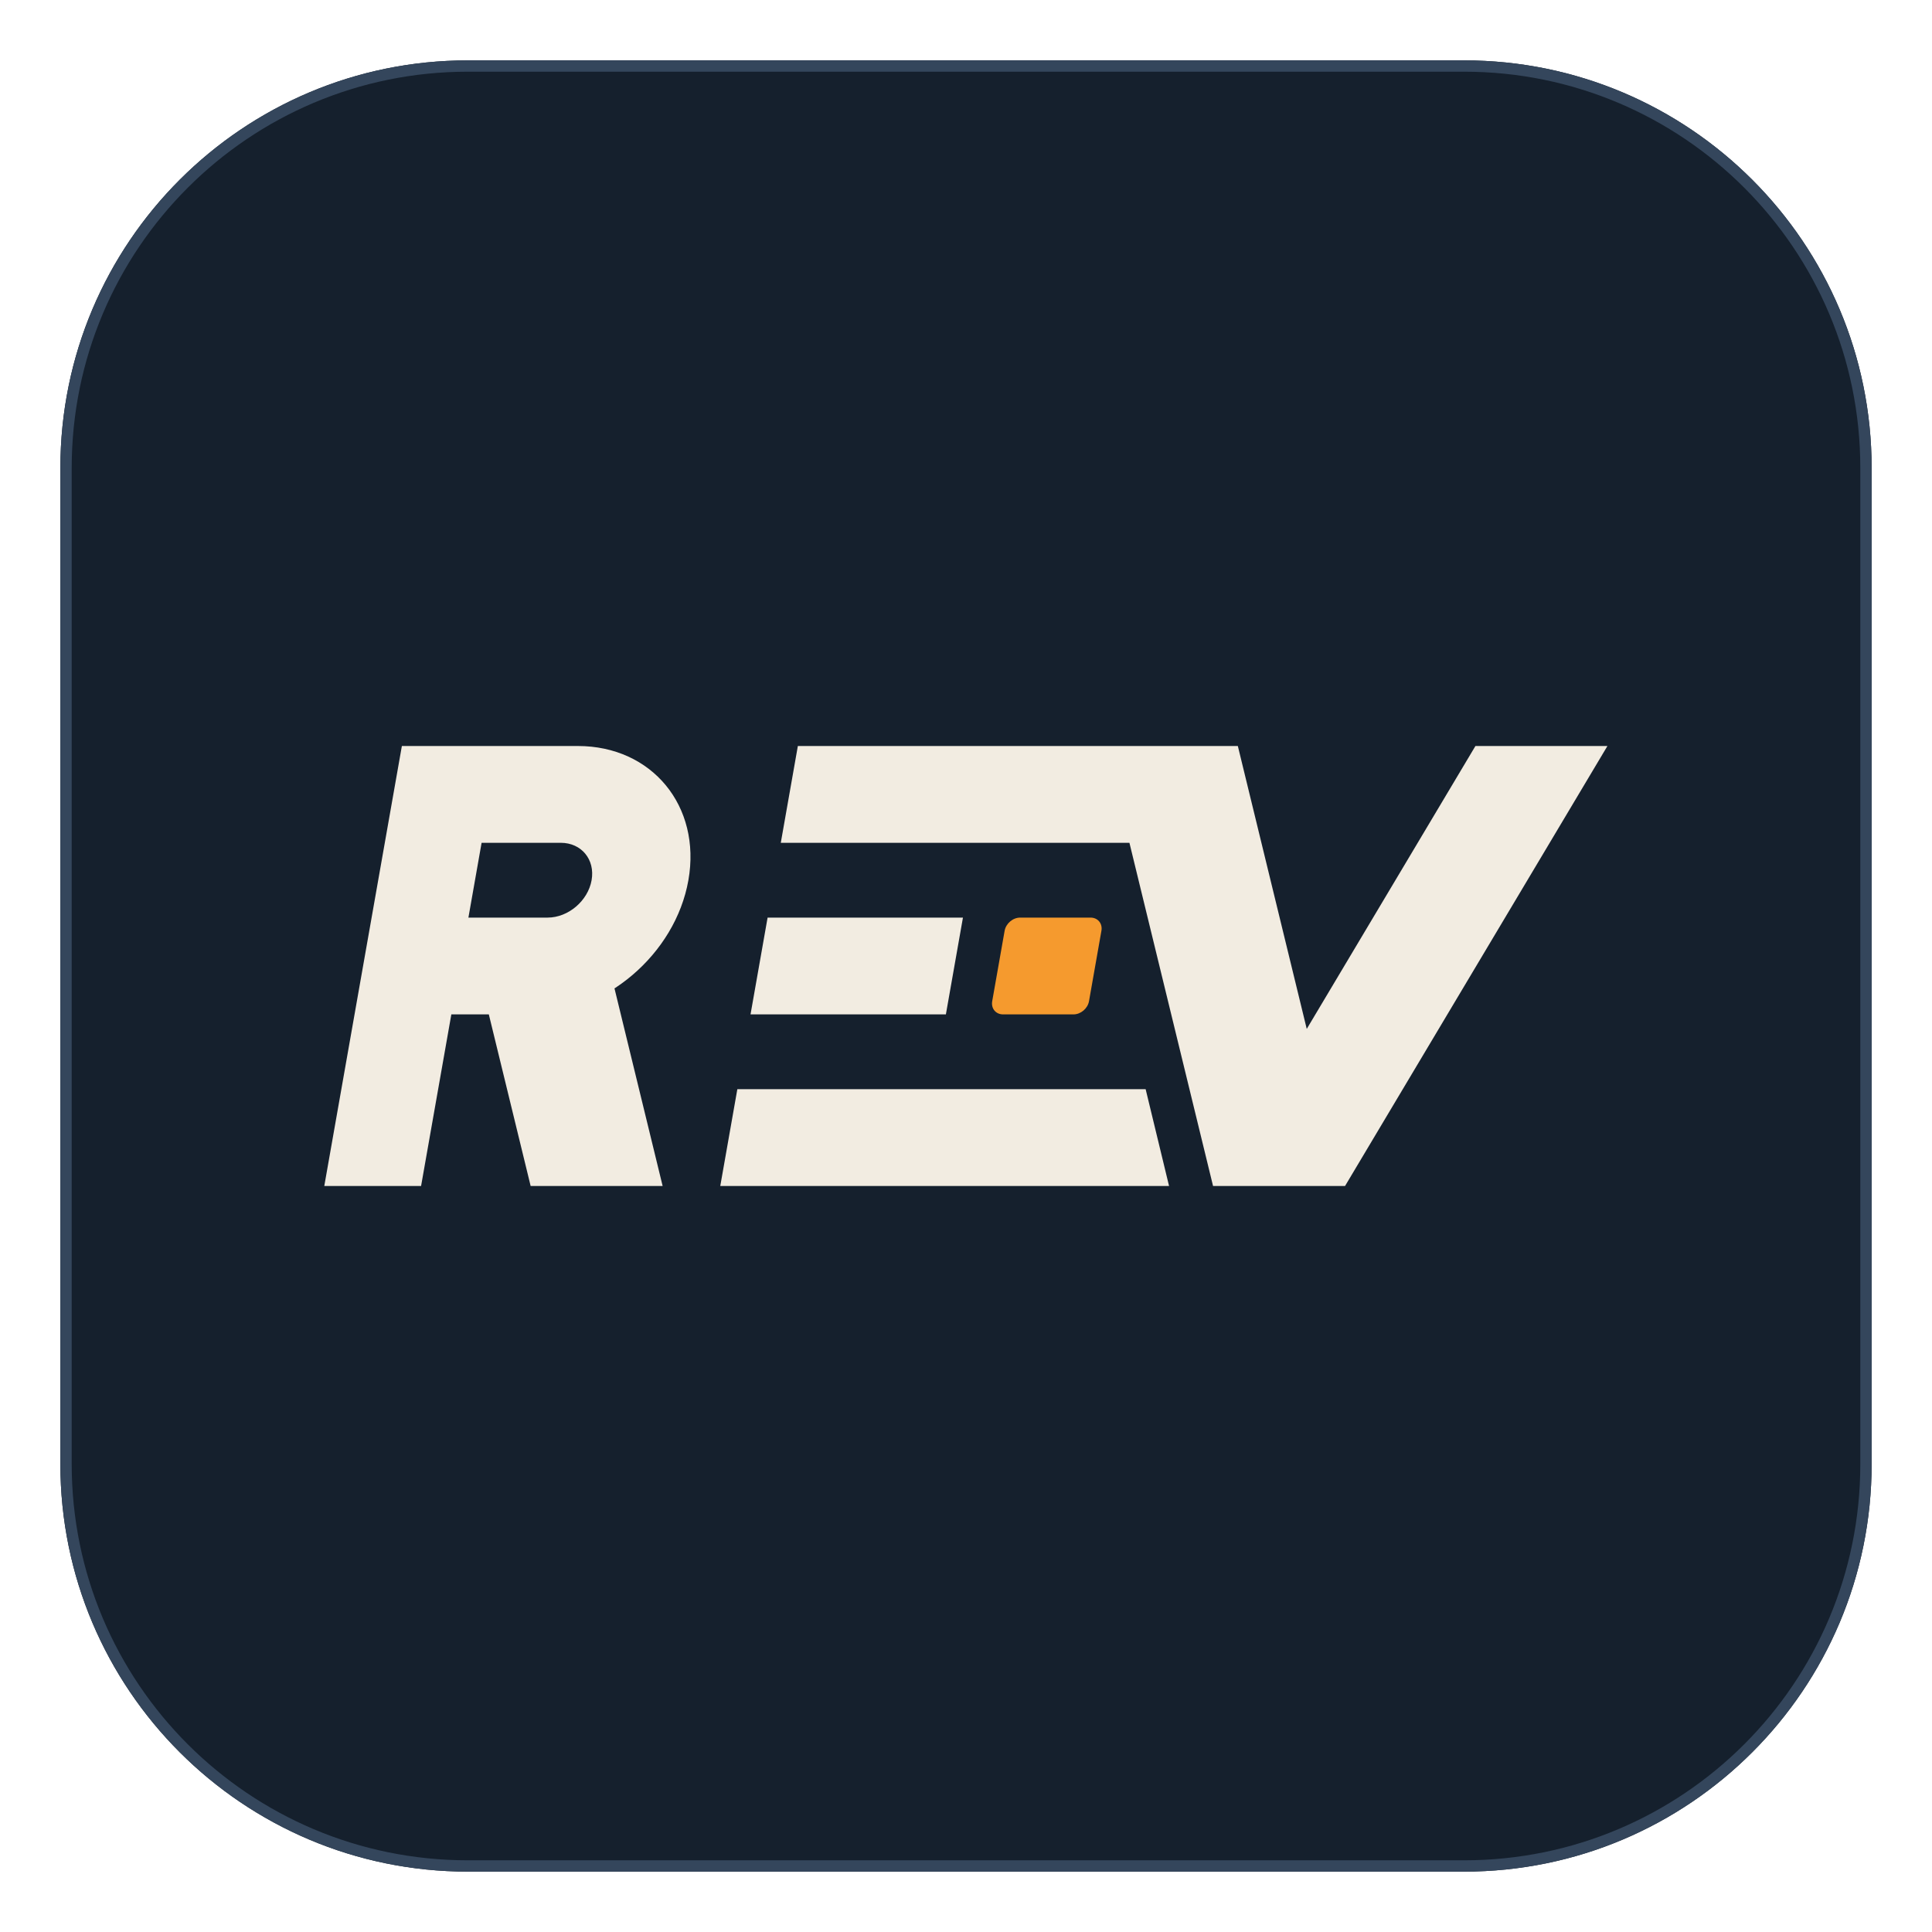
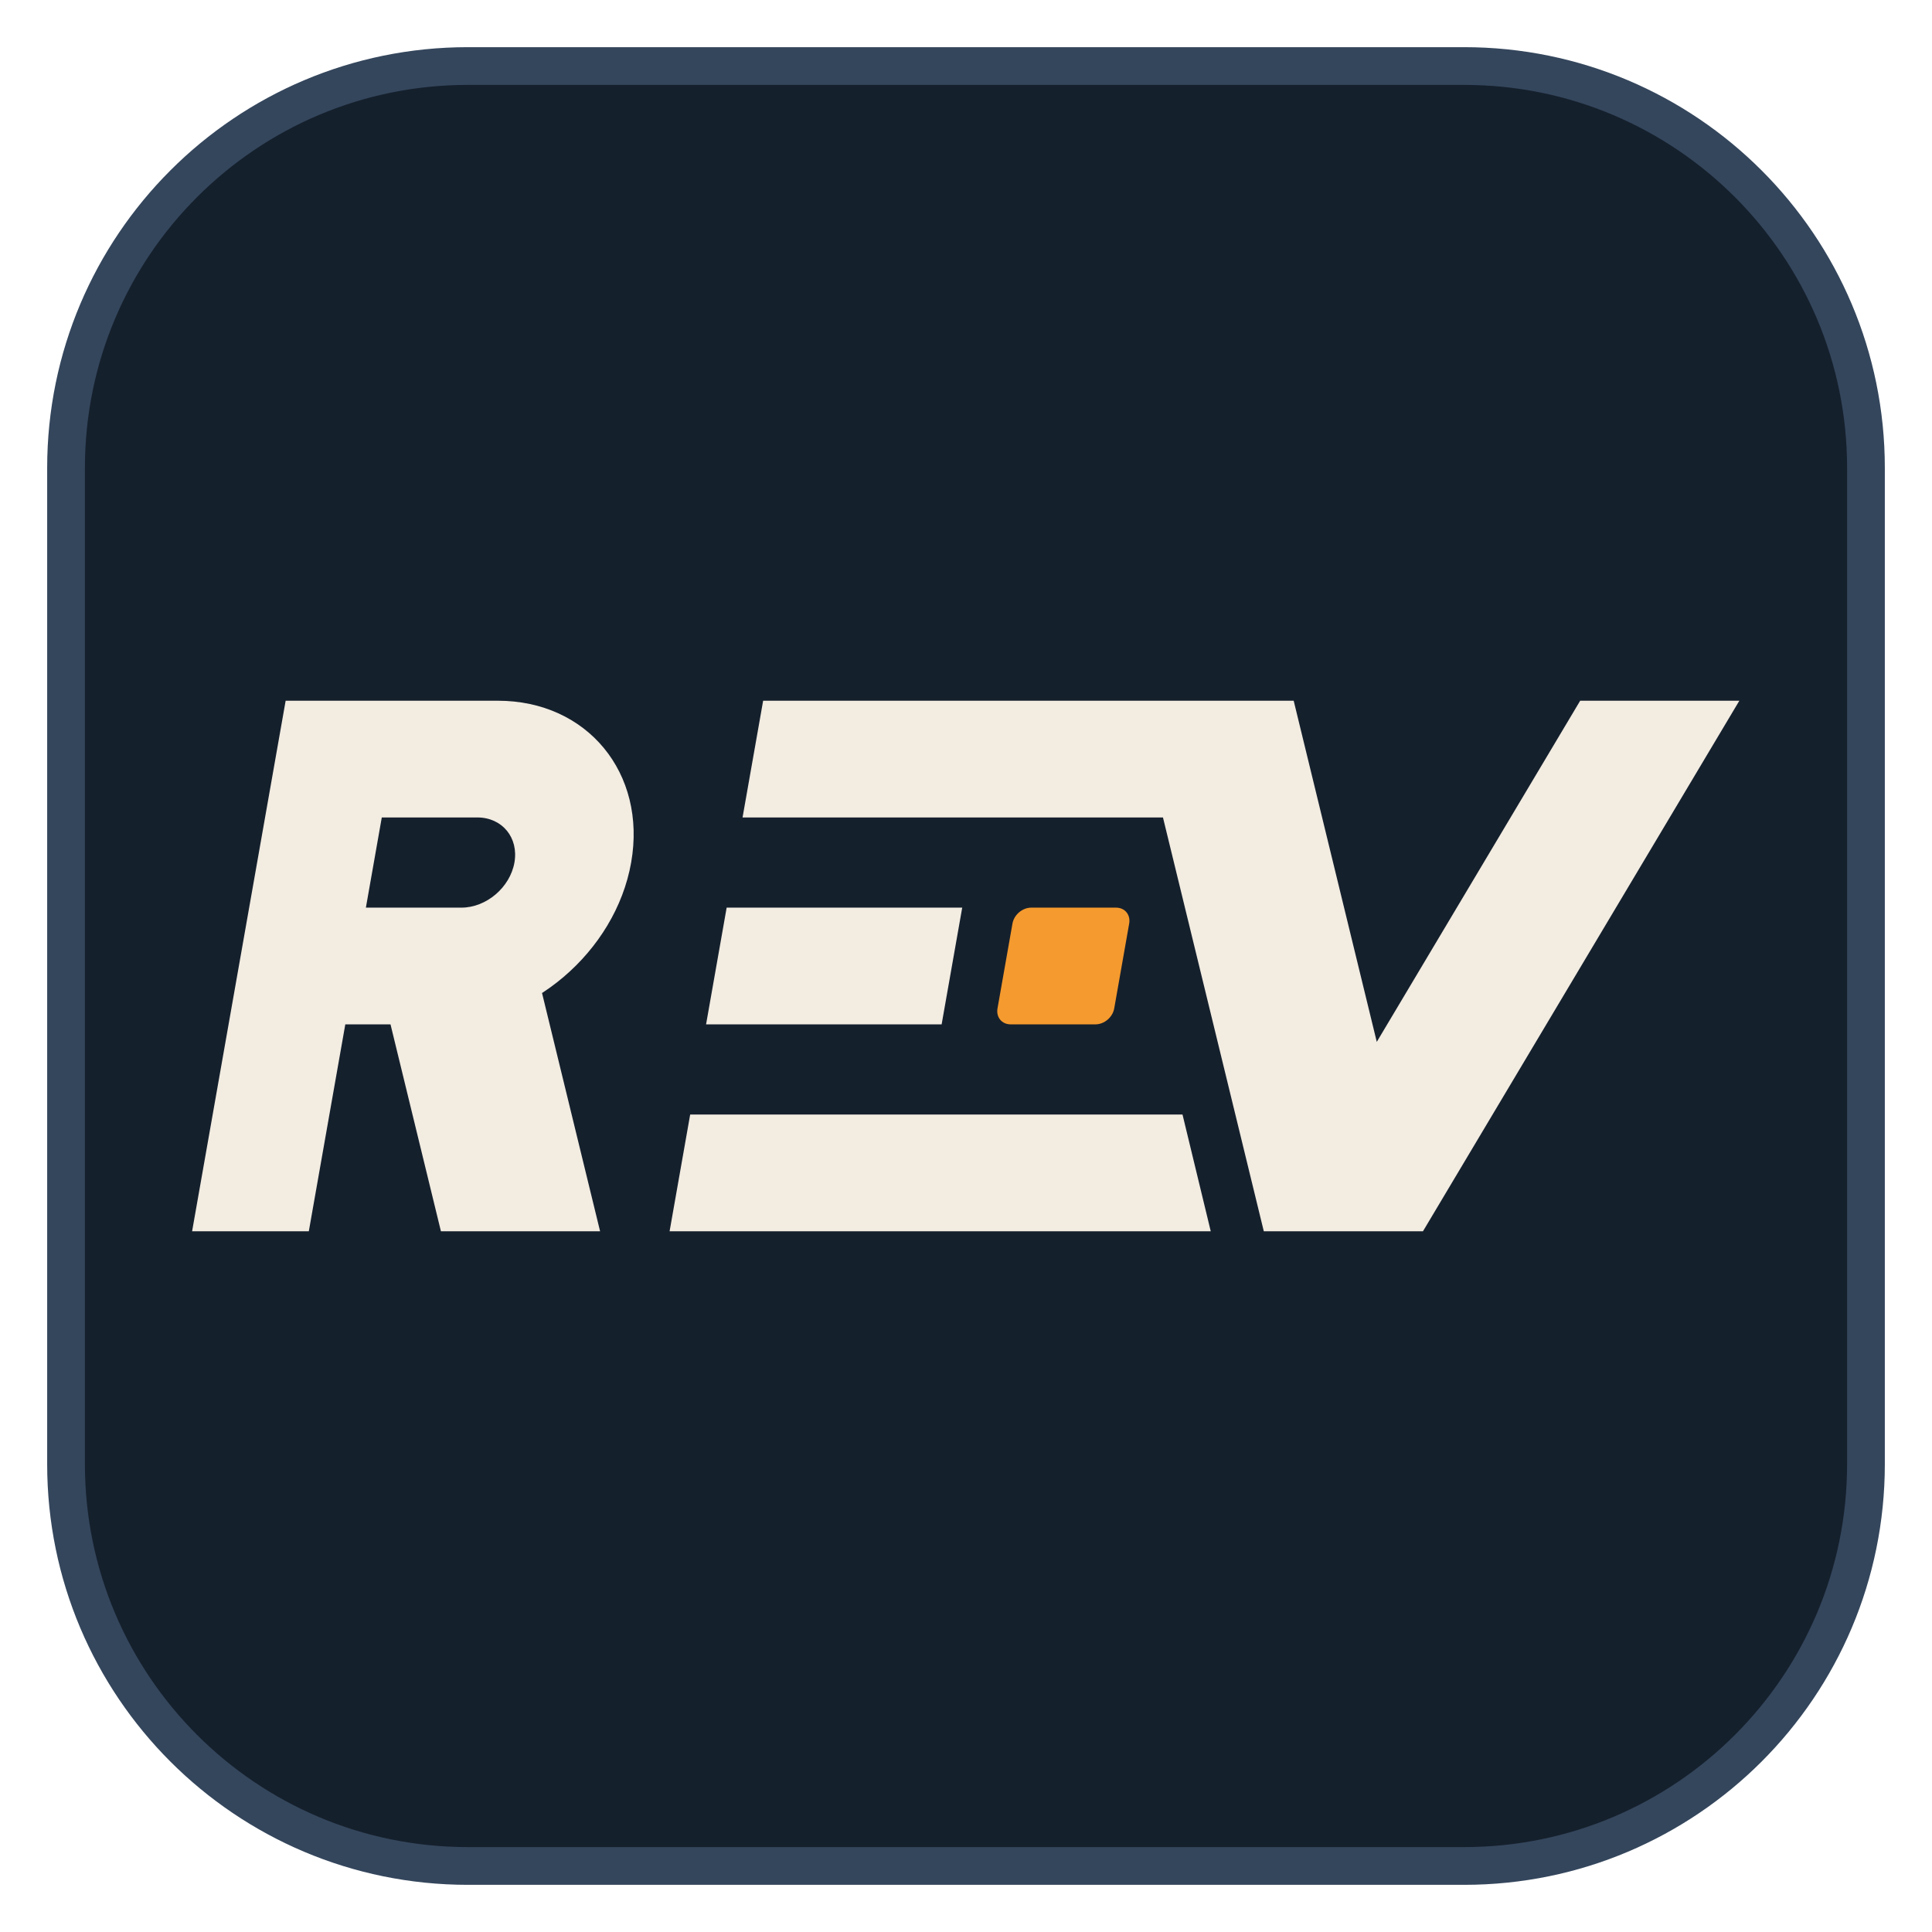
<svg xmlns="http://www.w3.org/2000/svg" viewBox="0 0 512 512" role="img" aria-label="CarMind R.E.V">
  <rect x="16" y="16" width="480" height="480" rx="108" fill="#15202D" />
-   <rect x="17.5" y="17.5" width="477" height="477" rx="106.5" fill="none" stroke="#34465C" stroke-width="3" />
-   <g transform="translate(106.5 197.7) scale(1.166) skewX(-10)" fill="#F2ECE1">
+   <rect x="17.5" y="17.5" width="477" height="477" rx="106.5" fill="none" stroke="#34465C" stroke-width="10" />
+   <g transform="translate(75.7 185.7) scale(1.406) skewX(-10)" fill="#F2ECE1">
    <path d="M0 0H22V100H0Z M0 0H40A30.5 30.5 0 0 1 40 61H0Z M22 22V39H40A8.5 8.5 0 0 0 40 22Z M28 55H58L76.9 100H46.9Z" />
    <path transform="translate(90 0)" d="M0 0H100V22H0Z M0 39H44.4V61H0Z M0 78H92.8L102 100H0Z M70 0H100L127 64.3L154 0H184L142 100H112Z" />
    <rect x="144.4" y="39" width="22" height="22" rx="3" fill="#F59A2E" />
  </g>
</svg>
